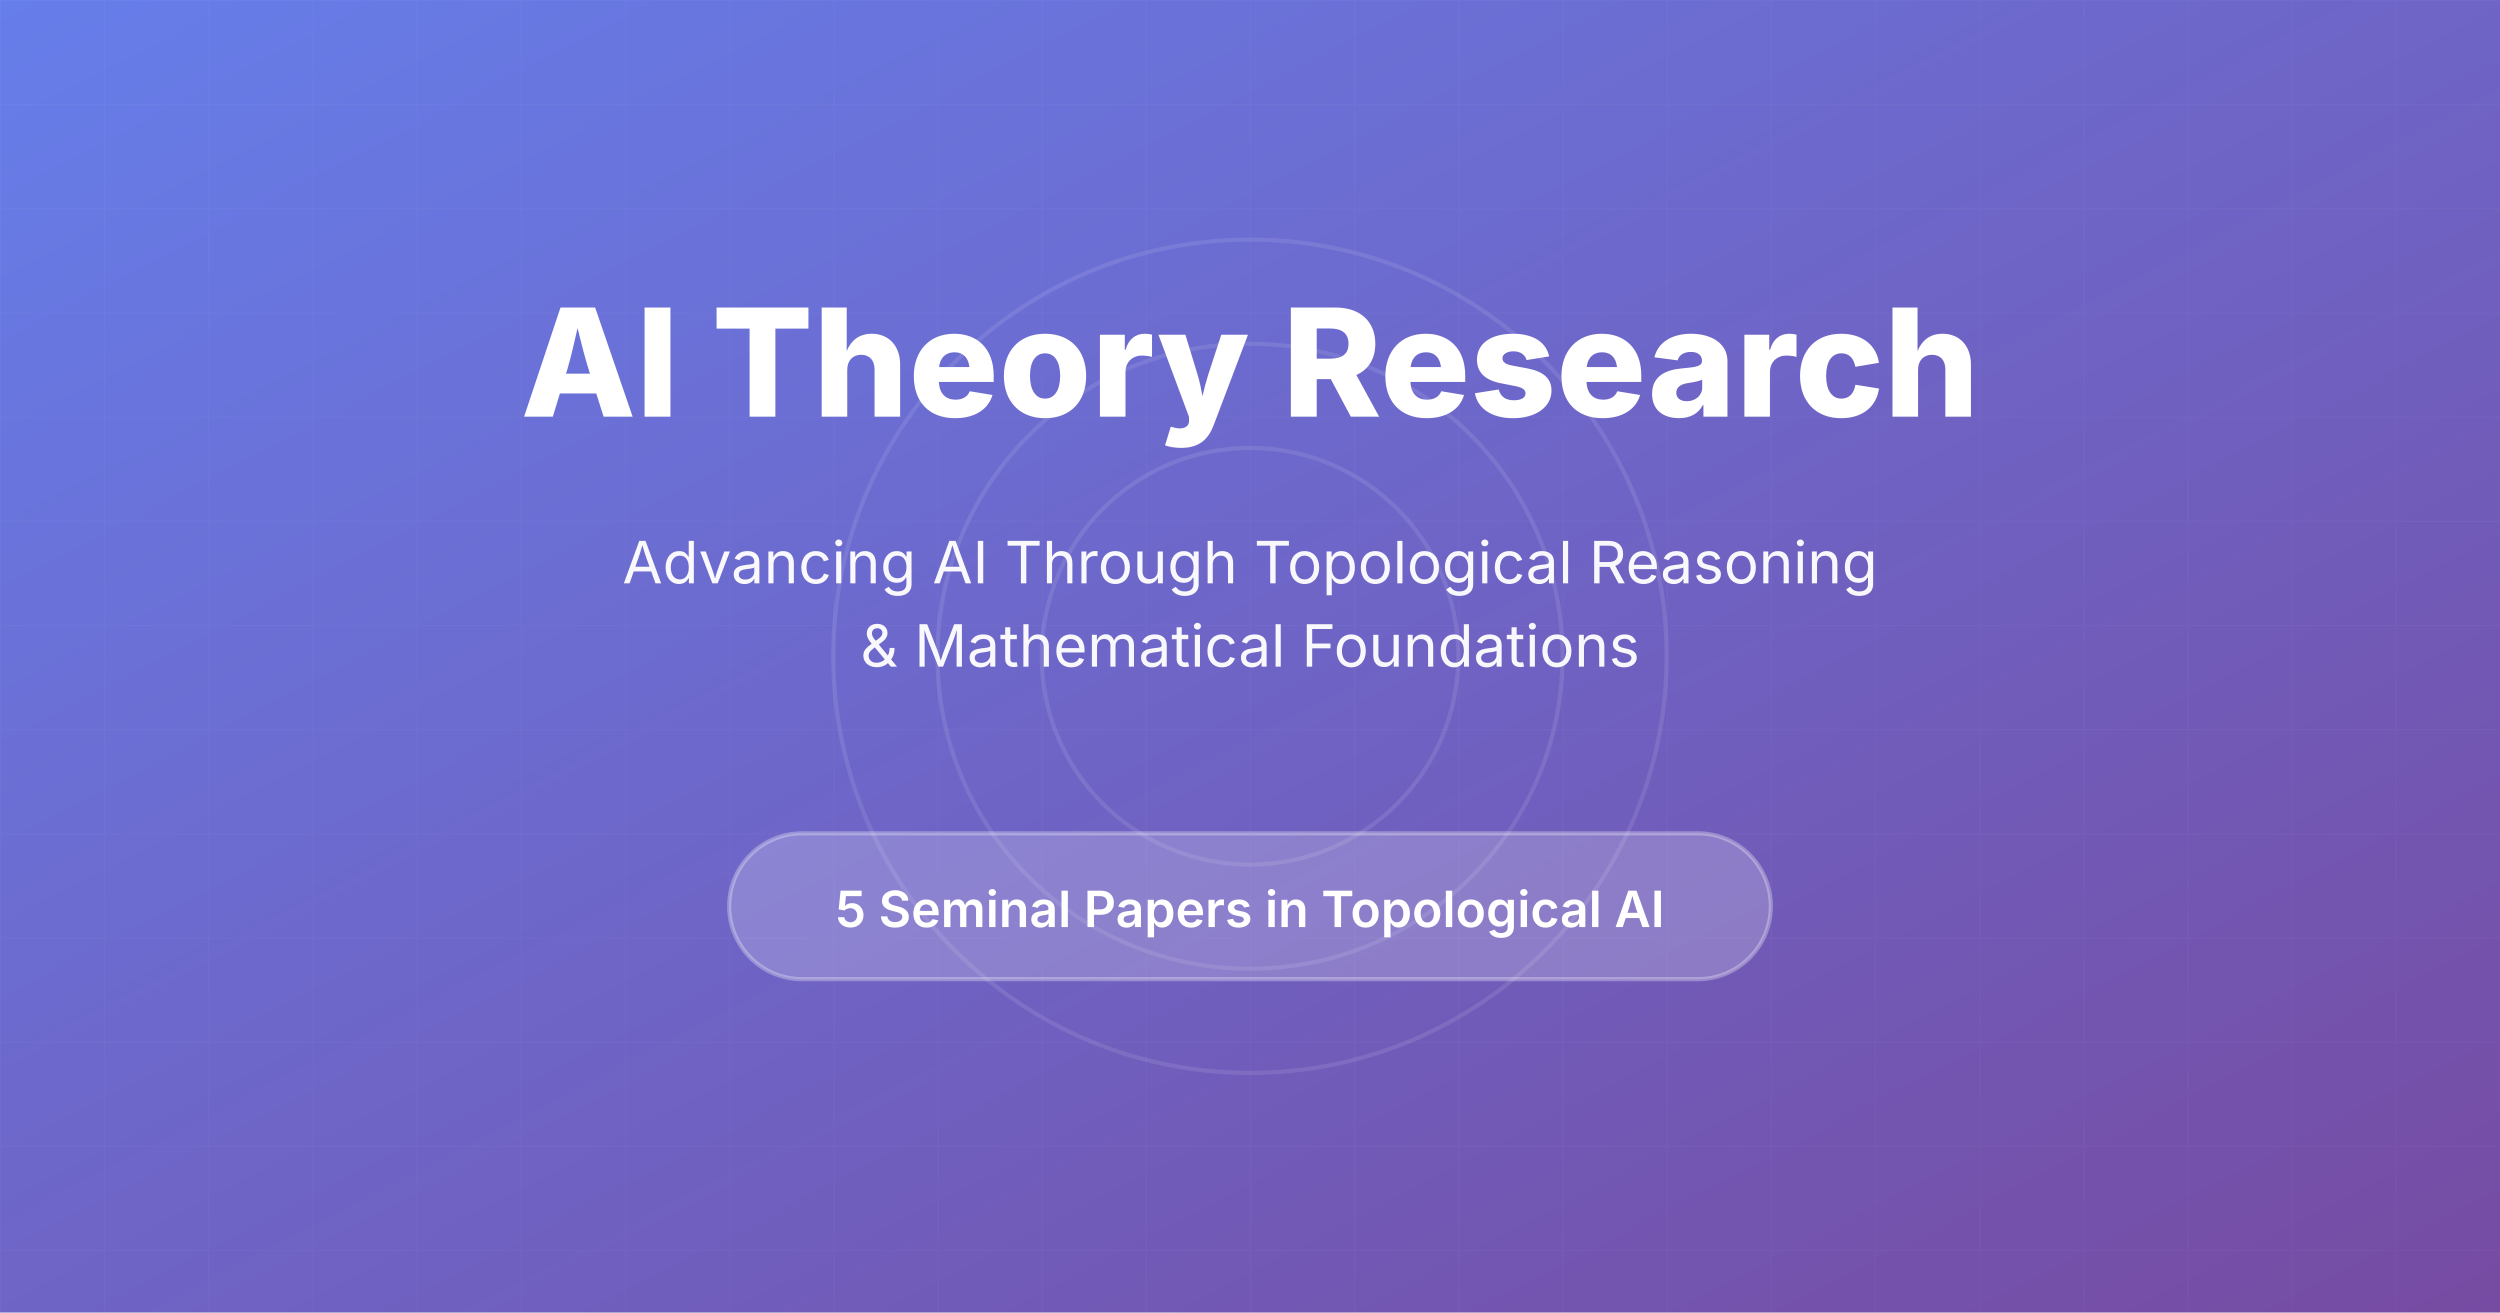
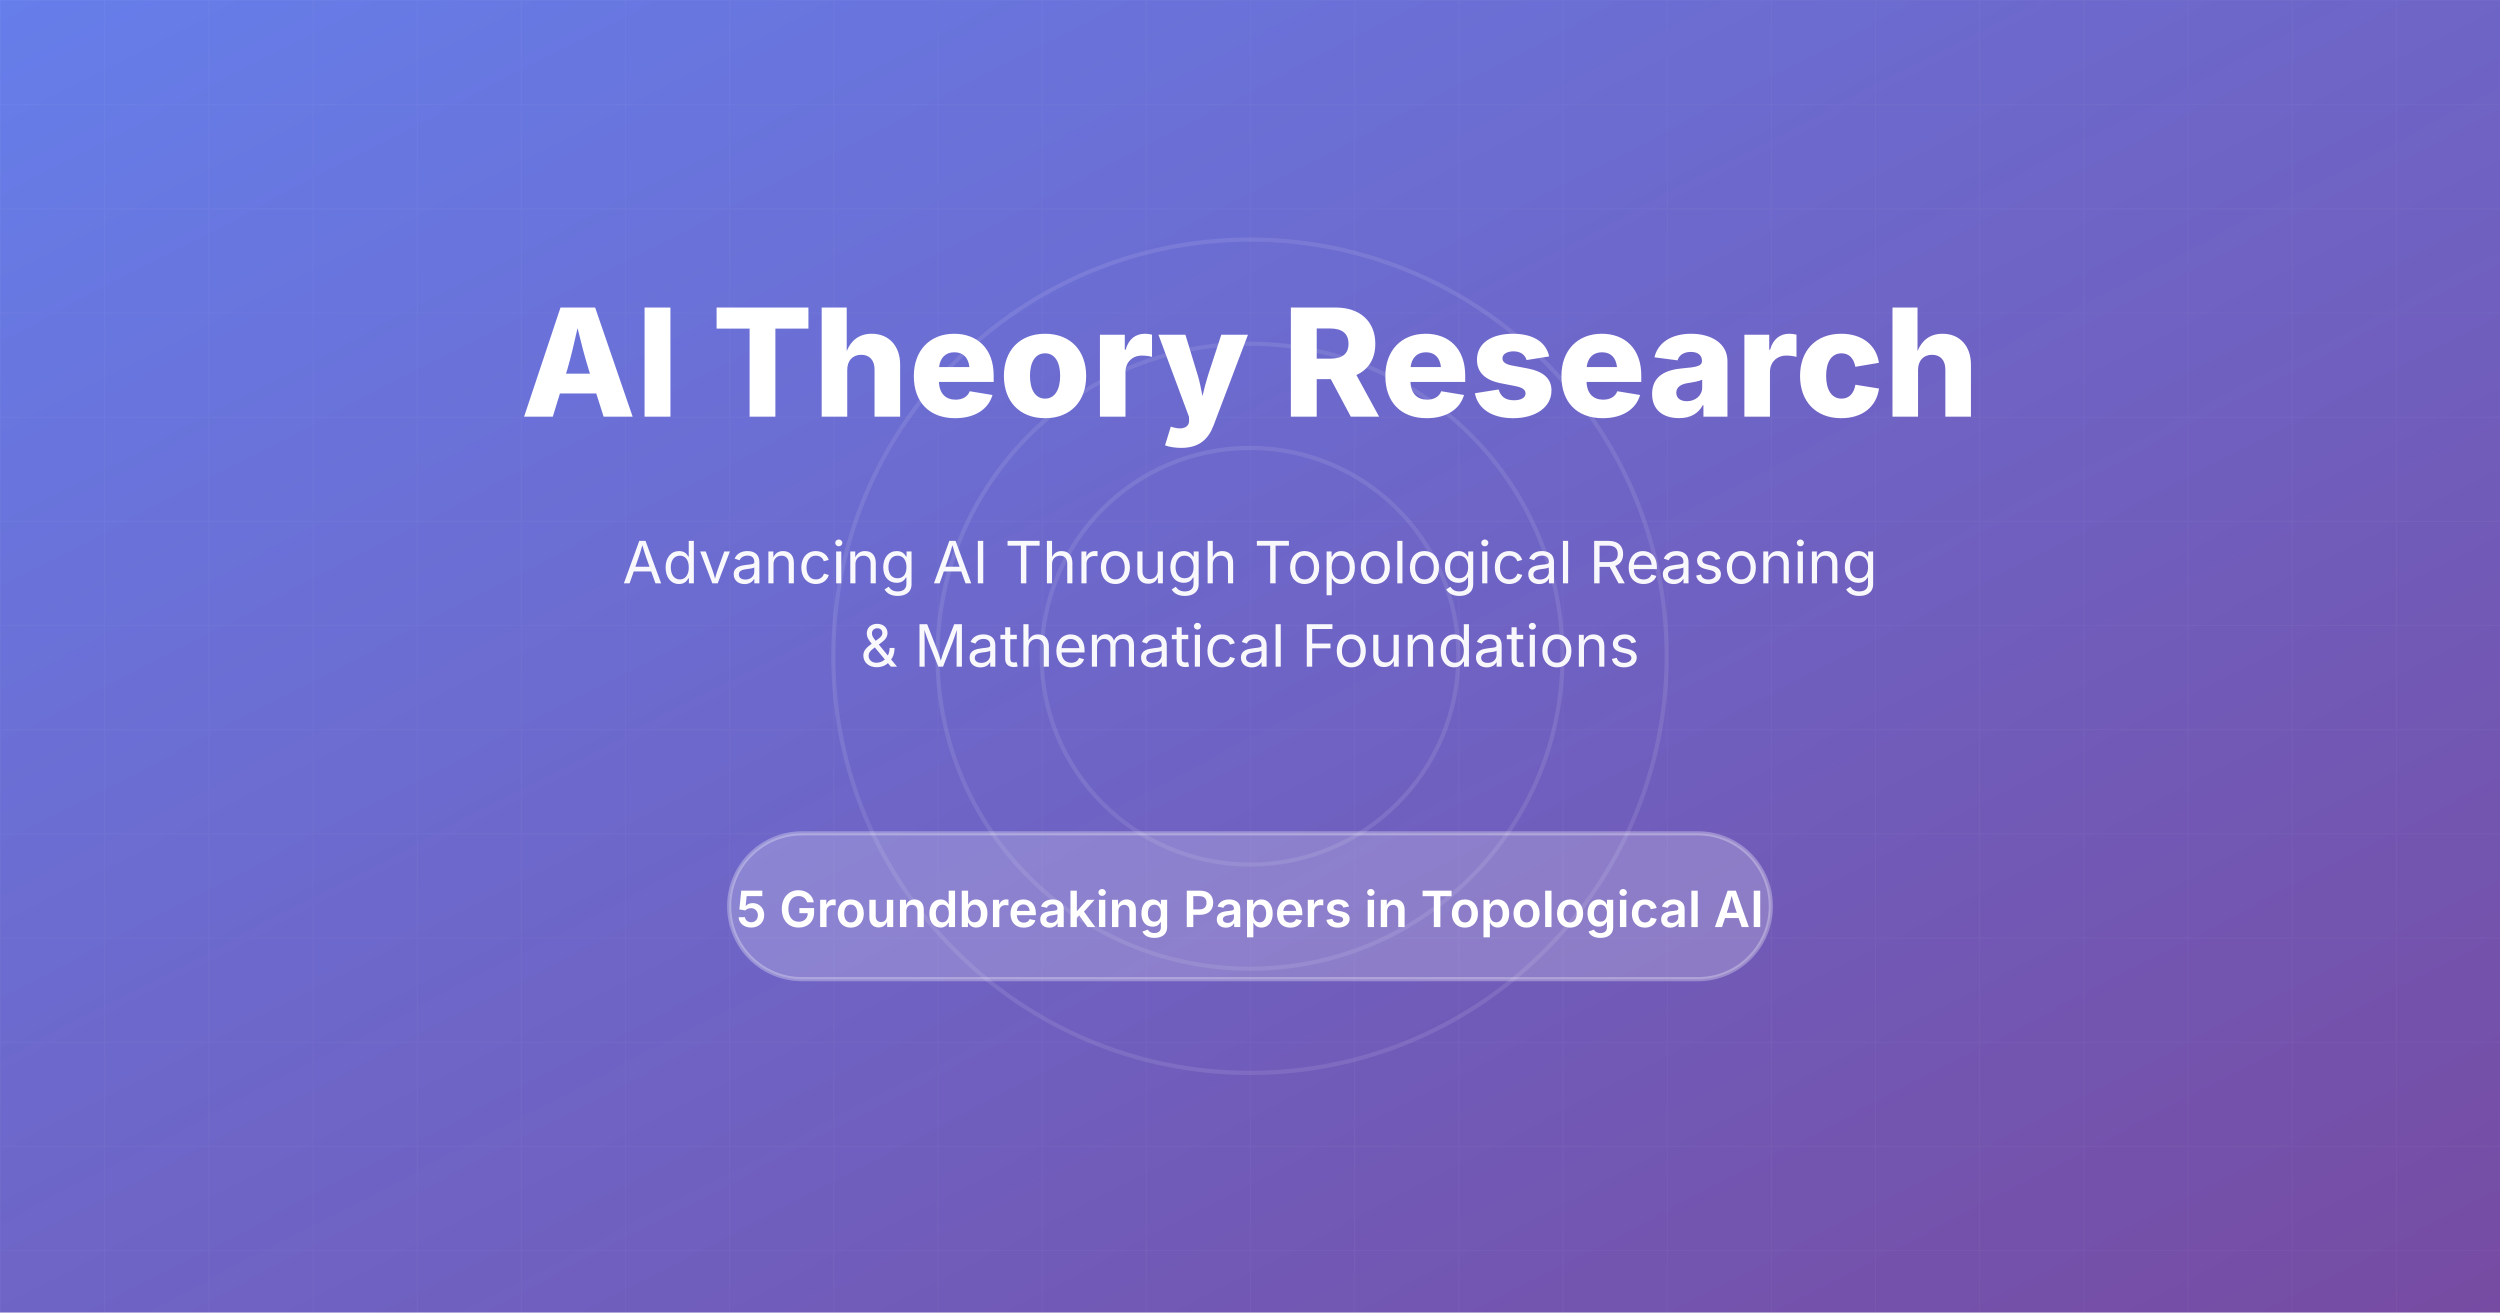
<svg xmlns="http://www.w3.org/2000/svg" width="1200" height="630">
  <defs>
    <linearGradient id="bgGradient" x1="0%" y1="0%" x2="100%" y2="100%">
      <stop offset="0%" style="stop-color:#667eea;stop-opacity:1" />
      <stop offset="100%" style="stop-color:#764ba2;stop-opacity:1" />
    </linearGradient>
    <pattern id="grid" width="50" height="50" patternUnits="userSpaceOnUse">
      <path d="M 50 0 L 0 0 0 50" fill="none" stroke="rgba(255,255,255,0.1)" stroke-width="1" />
    </pattern>
  </defs>
  <rect width="1200" height="630" fill="url(#bgGradient)" />
  <rect width="1200" height="630" fill="url(#grid)" opacity="0.3" />
  <circle cx="600" cy="315" r="200" fill="none" stroke="rgba(255,255,255,0.1)" stroke-width="2" />
  <circle cx="600" cy="315" r="150" fill="none" stroke="rgba(255,255,255,0.1)" stroke-width="2" />
  <circle cx="600" cy="315" r="100" fill="none" stroke="rgba(255,255,255,0.1)" stroke-width="2" />
  <text x="600" y="200" font-family="Inter, sans-serif" font-size="72" font-weight="800" fill="white" text-anchor="middle">
    AI Theory Research
  </text>
  <text x="600" y="280" font-family="Inter, sans-serif" font-size="28" fill="white" text-anchor="middle" opacity="0.95">
    Advancing AI Through Topological Reasoning
  </text>
  <text x="600" y="320" font-family="Inter, sans-serif" font-size="28" fill="white" text-anchor="middle" opacity="0.95">
    &amp; Mathematical Foundations
  </text>
  <rect x="350" y="400" width="500" height="70" rx="35" fill="rgba(255,255,255,0.2)" stroke="rgba(255,255,255,0.3)" stroke-width="2" />
  <text x="600" y="445" font-family="Inter, sans-serif" font-size="24" font-weight="600" fill="white" text-anchor="middle">
-     5 Seminal Papers in Topological AI
+     5 Groundbreaking Papers in Topological AI
  </text>
</svg>
